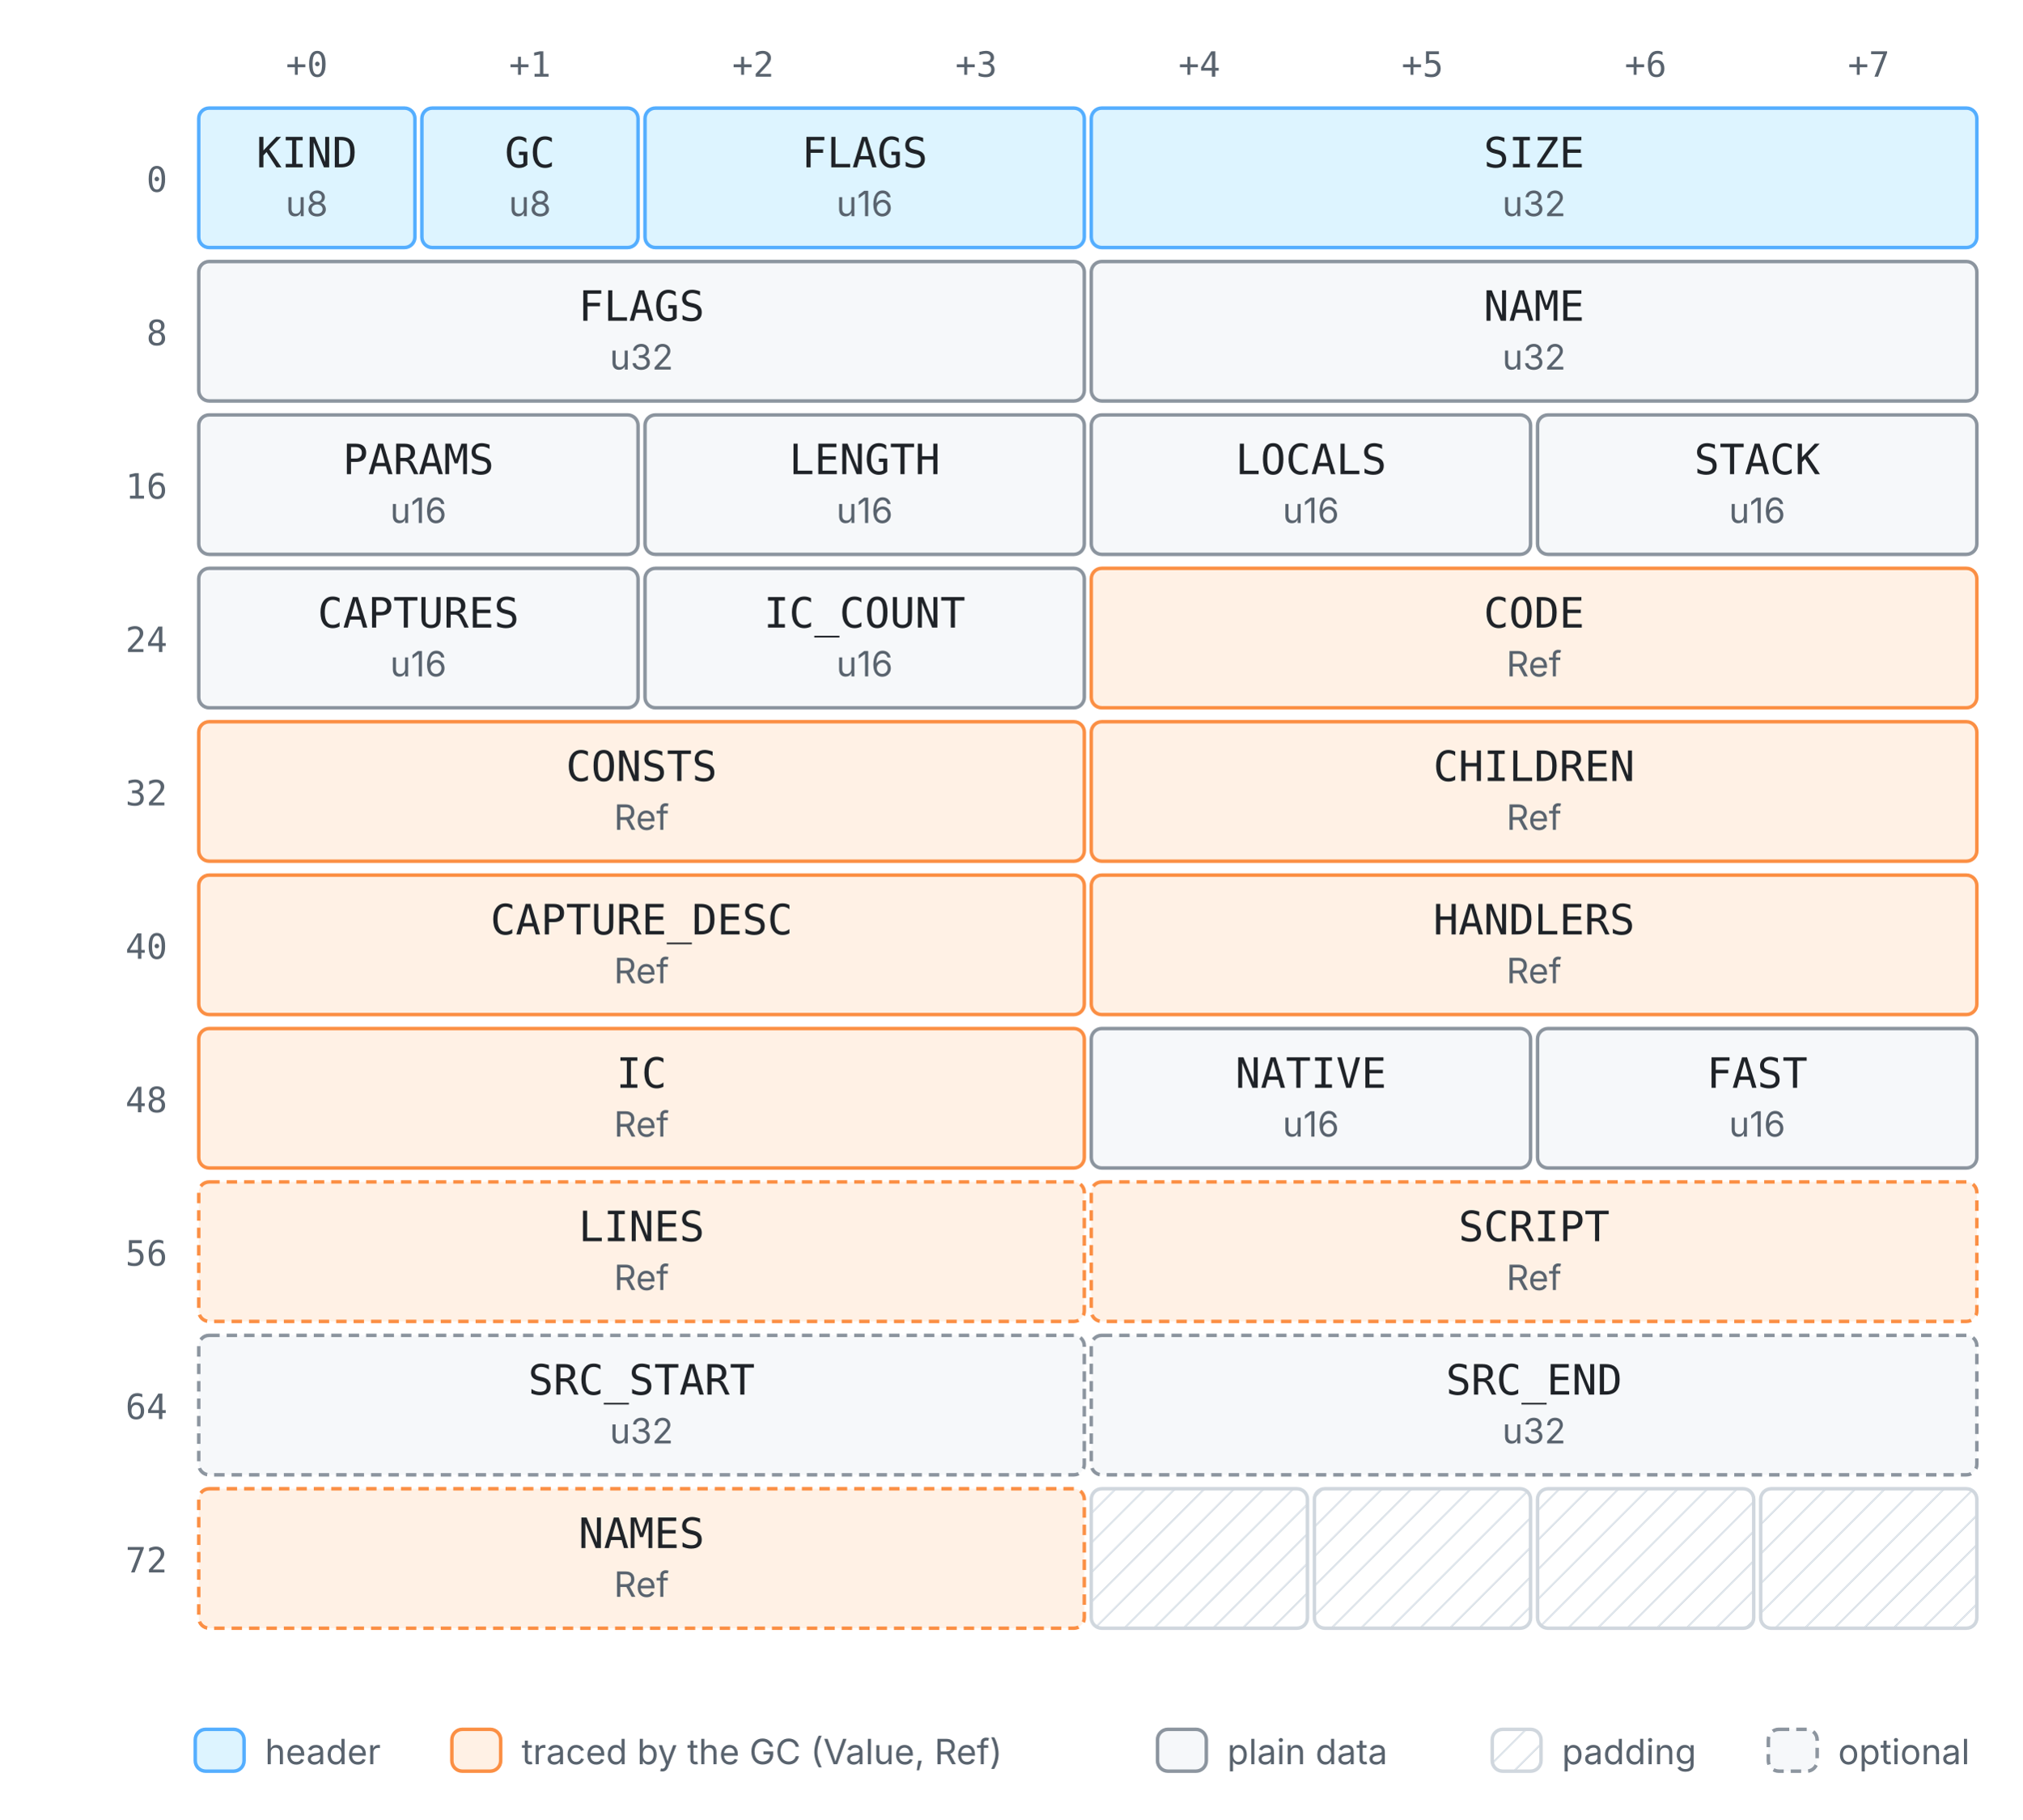
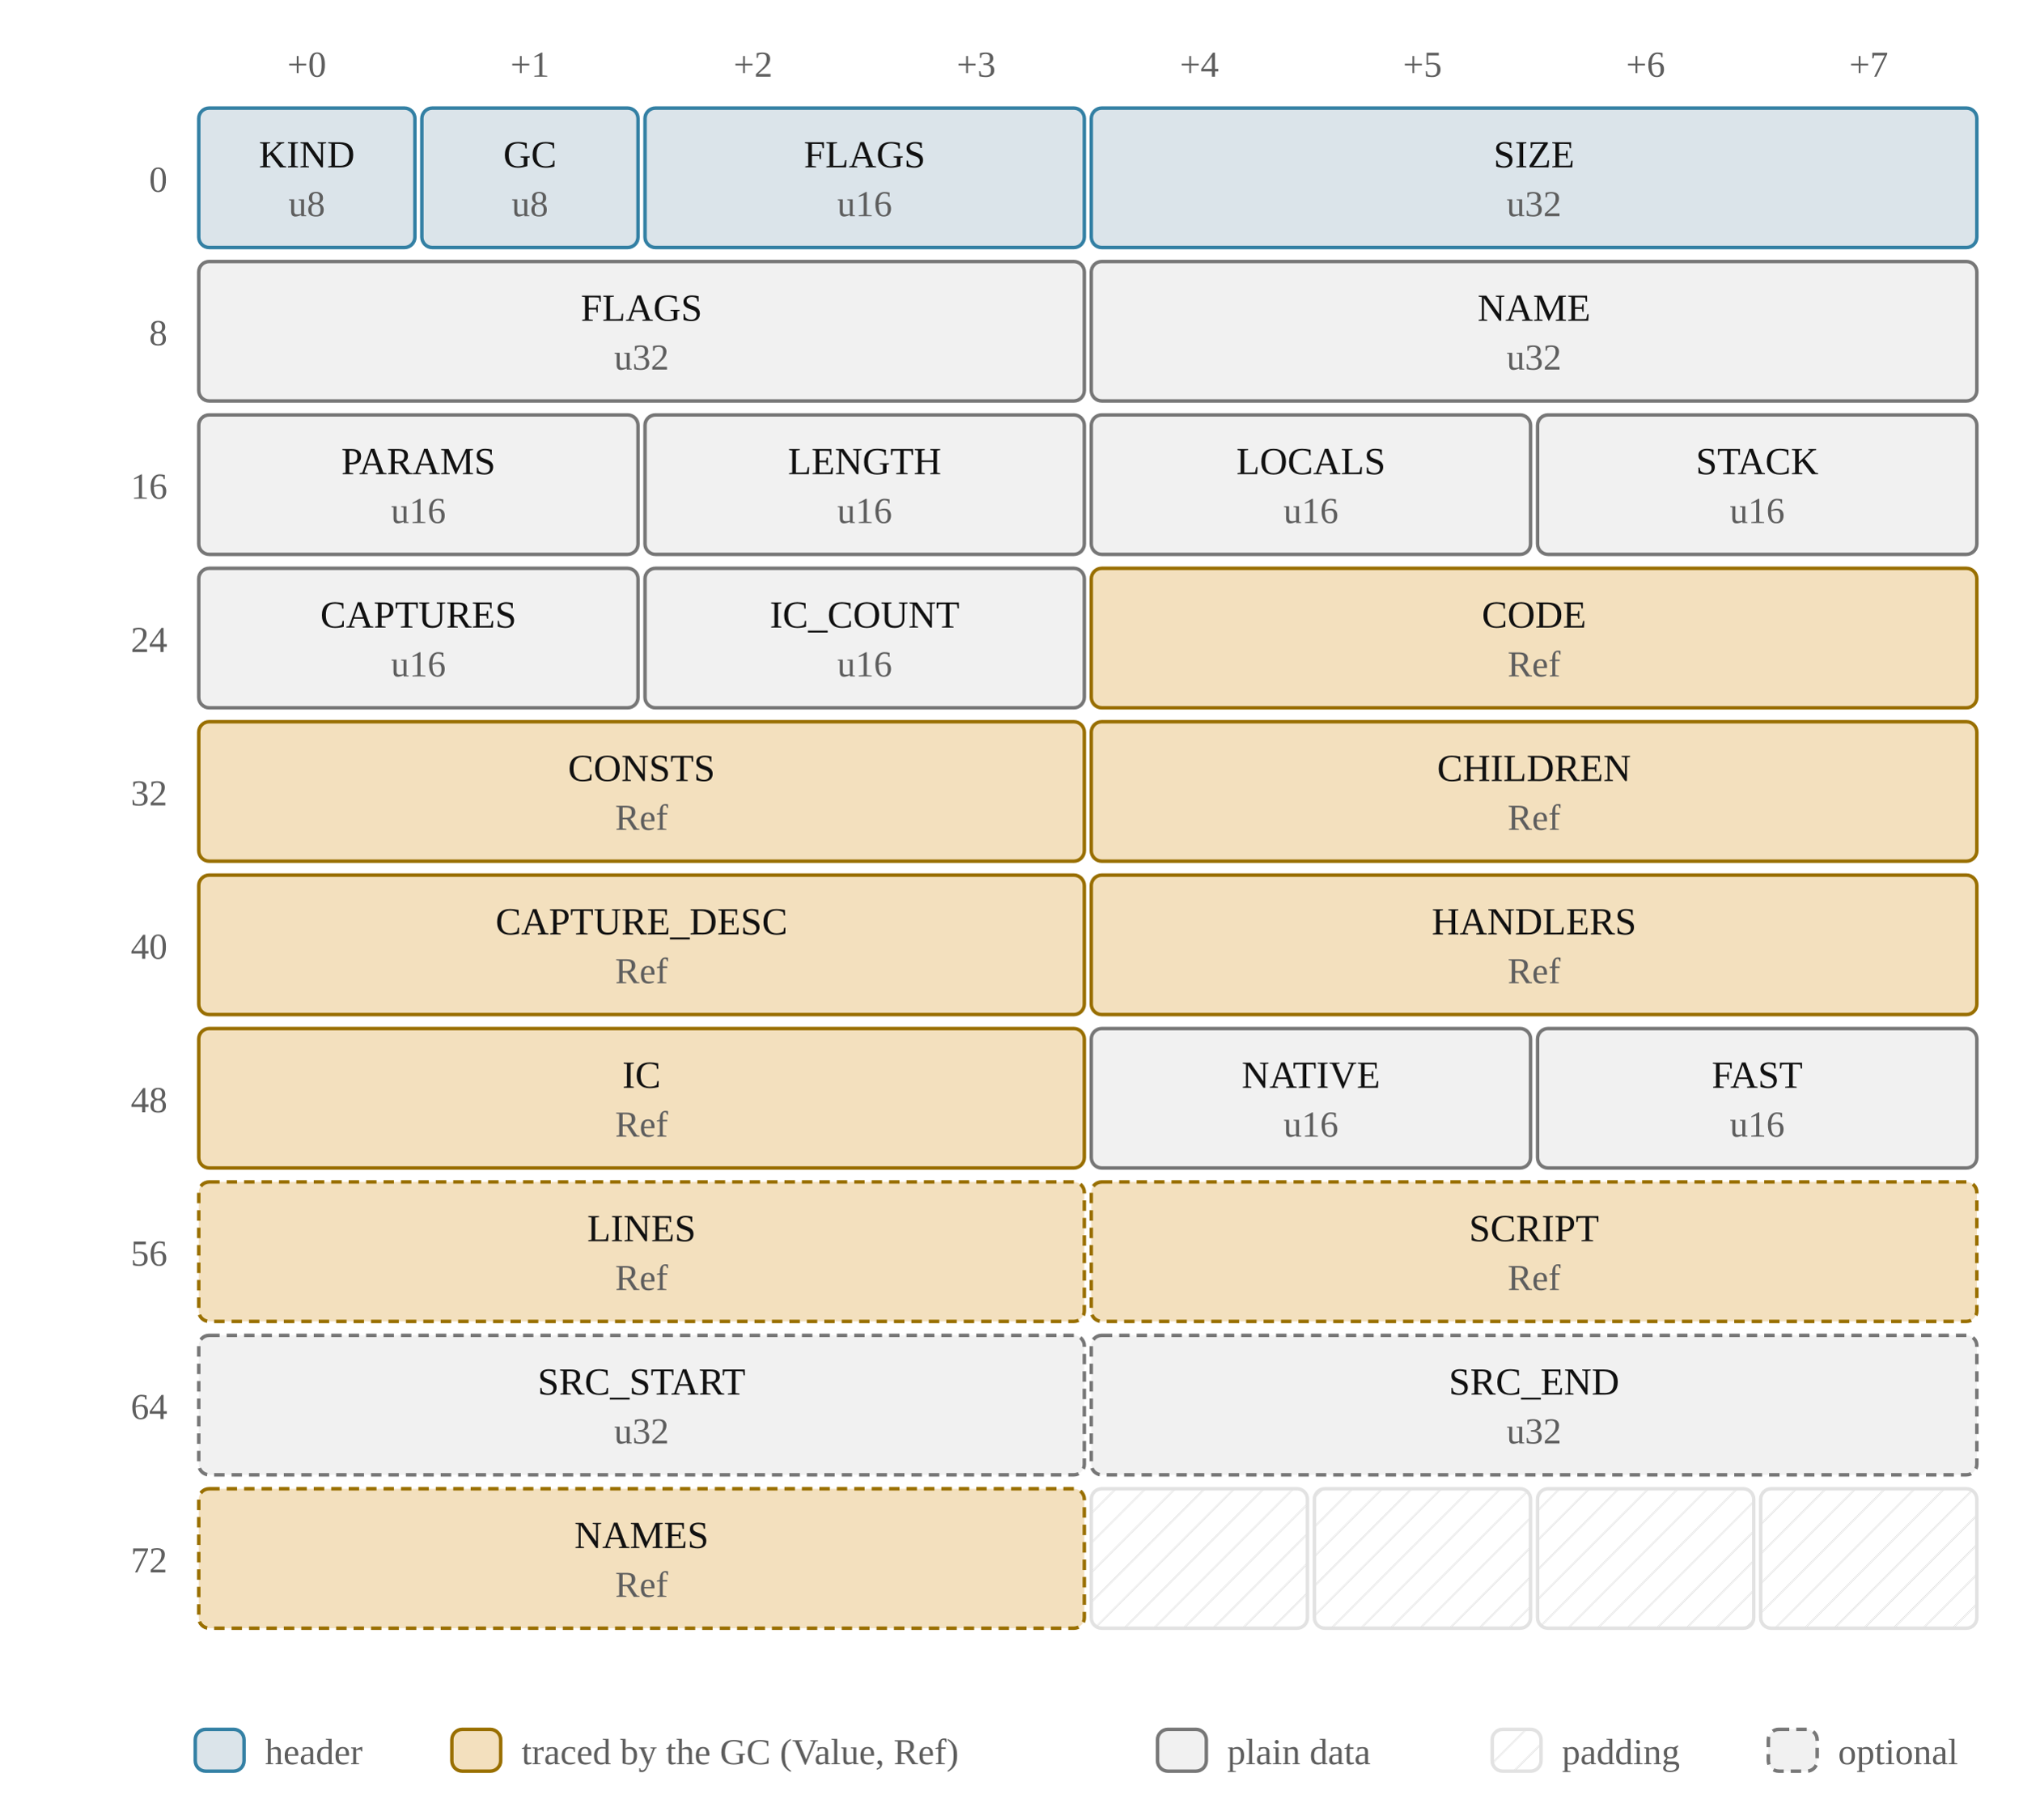
- <svg xmlns="http://www.w3.org/2000/svg" viewBox="0 0 580 522" width="580" height="522" role="img" aria-label="Layout of the FuncTemplate cell">
+ <svg xmlns="http://www.w3.org/2000/svg" class="dg-cell-FuncTemplate" viewBox="0 0 580 522" width="580" height="522" role="img" aria-label="Layout of the FuncTemplate cell">
  <style>
-   text { font-family: ui-sans-serif, system-ui, -apple-system, "Segoe UI", sans-serif; font-size: 12px; fill: #1f2328; }
-   .mono { font-family: ui-monospace, "SF Mono", Menlo, Consolas, monospace; }
-   .small { font-size: 10px; fill: #59636e; }
-   .label { font-weight: 600; }
-   .box { fill: #f6f8fa; stroke: #8c959f; }
-   .hdr { fill: #ddf4ff; stroke: #54aeff; }
-   .traced { fill: #fff1e5; stroke: #fb8f44; }
-   .tag { fill: #fbefff; stroke: #c297ff; }
-   .pad { fill: url(#hatch); stroke: #d0d7de; }
-   .tail { fill: #f6f8fa; stroke: #8c959f; stroke-dasharray: 4 3; }
-   .opt { stroke-dasharray: 3 2; }
-   .rule { stroke: #8c959f; }
-   .hatch { stroke: #d0d7de; }
+   .dg-cell-FuncTemplate text { font-family: var(--semantic-font-family-ui, "Mallos Serif", Georgia, serif); font-size: 12px; fill: var(--semantic-color-text-primary, #111111); }
+   .dg-cell-FuncTemplate .mono { font-family: var(--semantic-font-family-code, "Commit Mono", ui-monospace, Menlo, monospace); font-size: 11px; }
+   .dg-cell-FuncTemplate .small { font-size: 10.5px; fill: var(--semantic-color-text-secondary, #5e5e5e); }
+   .dg-cell-FuncTemplate .label { font-weight: 600; }
+   .dg-cell-FuncTemplate .title { font-weight: 600; font-size: 13px; }
+   .dg-cell-FuncTemplate .box, .dg-cell-FuncTemplate .host { fill: var(--semantic-color-background-surface, #f1f1f1); stroke: var(--semantic-color-border-primary, #777777); }
+   .dg-cell-FuncTemplate .hdr, .dg-cell-FuncTemplate .engine { fill: var(--semantic-color-background-fill-secondary-information, #dbe4ea); stroke: var(--semantic-color-border-information, #3380a4); }
+   .dg-cell-FuncTemplate .traced, .dg-cell-FuncTemplate .arena { fill: var(--semantic-color-background-fill-secondary-warning, #f3e0be); stroke: var(--semantic-color-border-warning, #996f00); }
+   .dg-cell-FuncTemplate .tag { fill: var(--semantic-color-background-fill-secondary-positive, #dae6df); stroke: var(--semantic-color-border-positive, #378960); }
+   .dg-cell-FuncTemplate .cell { fill: var(--semantic-color-background-canvas, #f8f8f8); stroke: var(--semantic-color-border-warning, #996f00); }
+   .dg-cell-FuncTemplate .pad { fill: url(#cell-FuncTemplate-hatch); stroke: var(--semantic-color-border-secondary, #e2e2e2); }
+   .dg-cell-FuncTemplate .tail { fill: var(--semantic-color-background-surface, #f1f1f1); stroke: var(--semantic-color-border-primary, #777777); stroke-dasharray: 4 3; }
+   .dg-cell-FuncTemplate .zero { fill: var(--semantic-color-background-canvas, #f8f8f8); stroke: var(--semantic-color-border-primary, #777777); stroke-dasharray: 4 3; }
+   .dg-cell-FuncTemplate .dead { fill: var(--semantic-color-background-surface, #f1f1f1); stroke: var(--semantic-color-border-secondary, #e2e2e2); stroke-dasharray: 3 2; }
+   .dg-cell-FuncTemplate .opt { stroke-dasharray: 3 2; }
+   .dg-cell-FuncTemplate .rule { stroke: var(--semantic-color-text-secondary, #5e5e5e); stroke-width: 1.2; }
+   .dg-cell-FuncTemplate .dash { stroke: var(--semantic-color-text-secondary, #5e5e5e); stroke-width: 1.2; stroke-dasharray: 4 3; }
+   .dg-cell-FuncTemplate .arrow { stroke: var(--semantic-color-text-secondary, #5e5e5e); fill: none; stroke-width: 1.3; marker-end: url(#cell-FuncTemplate-a); }
+   .dg-cell-FuncTemplate .faint { stroke: var(--semantic-color-border-primary, #777777); fill: none; stroke-width: 1.1; stroke-dasharray: 4 3; marker-end: url(#cell-FuncTemplate-a); }
+   .dg-cell-FuncTemplate .head { fill: var(--semantic-color-text-secondary, #5e5e5e); }
+   .dg-cell-FuncTemplate .hatch { stroke: var(--semantic-color-border-secondary, #e2e2e2); }
  @media (prefers-color-scheme: dark) {
-     text { fill: #e6edf3; }
-     .small { fill: #9198a1; }
-     .box, .tail { fill: #161b22; stroke: #6e7681; }
-     .hdr { fill: #0c2d6b; stroke: #388bfd; }
-     .traced { fill: #3d1d00; stroke: #db6d28; }
-     .tag { fill: #2b1a4a; stroke: #a371f7; }
-     .pad { stroke: #30363d; }
-     .rule { stroke: #6e7681; }
-     .hatch { stroke: #30363d; }
+     .dg-cell-FuncTemplate text { fill: var(--semantic-color-text-primary, #f6f6f6); }
+     .dg-cell-FuncTemplate .small { fill: var(--semantic-color-text-secondary, #ababab); }
+     .dg-cell-FuncTemplate .box, .dg-cell-FuncTemplate .host { fill: var(--semantic-color-background-surface, #2e2e2e); stroke: var(--semantic-color-border-primary, #919191); }
+     .dg-cell-FuncTemplate .hdr, .dg-cell-FuncTemplate .engine { fill: var(--semantic-color-background-fill-secondary-information, #1e313b); stroke: var(--semantic-color-border-information, #4c9bc1); }
+     .dg-cell-FuncTemplate .traced, .dg-cell-FuncTemplate .arena { fill: var(--semantic-color-background-fill-secondary-warning, #3b2b0c); stroke: var(--semantic-color-border-warning, #b8880c); }
+     .dg-cell-FuncTemplate .tag { fill: var(--semantic-color-background-fill-secondary-positive, #1f3328); stroke: var(--semantic-color-border-positive, #4da578); }
+     .dg-cell-FuncTemplate .cell { fill: var(--semantic-color-background-canvas, #161616); stroke: var(--semantic-color-border-warning, #b8880c); }
+     .dg-cell-FuncTemplate .pad { stroke: var(--semantic-color-border-secondary, #464646); }
+     .dg-cell-FuncTemplate .tail { fill: var(--semantic-color-background-surface, #2e2e2e); stroke: var(--semantic-color-border-primary, #919191); }
+     .dg-cell-FuncTemplate .zero { fill: var(--semantic-color-background-canvas, #161616); stroke: var(--semantic-color-border-primary, #919191); }
+     .dg-cell-FuncTemplate .dead { fill: var(--semantic-color-background-surface, #2e2e2e); stroke: var(--semantic-color-border-secondary, #464646); }
+     .dg-cell-FuncTemplate .rule { stroke: var(--semantic-color-text-secondary, #ababab); }
+     .dg-cell-FuncTemplate .dash { stroke: var(--semantic-color-text-secondary, #ababab); }
+     .dg-cell-FuncTemplate .arrow { stroke: var(--semantic-color-text-secondary, #ababab); }
+     .dg-cell-FuncTemplate .faint { stroke: var(--semantic-color-border-primary, #919191); }
+     .dg-cell-FuncTemplate .head { fill: var(--semantic-color-text-secondary, #ababab); }
+     .dg-cell-FuncTemplate .hatch { stroke: var(--semantic-color-border-secondary, #464646); }
  }
</style>
  <defs>
-     <pattern id="hatch" width="6" height="6" patternUnits="userSpaceOnUse" patternTransform="rotate(45)">
+     <pattern id="cell-FuncTemplate-hatch" width="6" height="6" patternUnits="userSpaceOnUse" patternTransform="rotate(45)">
      <line x1="0" y1="0" x2="0" y2="6" class="hatch" />
    </pattern>
+     <marker id="cell-FuncTemplate-a" viewBox="0 0 10 10" refX="9" refY="5" markerWidth="7" markerHeight="7" orient="auto-start-reverse">
+       <path class="head" d="M0 0 L10 5 L0 10 z" />
+     </marker>
  </defs>
  <text class="small mono" x="88" y="22" text-anchor="middle">+0</text>
  <text class="small mono" x="152" y="22" text-anchor="middle">+1</text>
  <text class="small mono" x="216" y="22" text-anchor="middle">+2</text>
  <text class="small mono" x="280" y="22" text-anchor="middle">+3</text>
  <text class="small mono" x="344" y="22" text-anchor="middle">+4</text>
  <text class="small mono" x="408" y="22" text-anchor="middle">+5</text>
  <text class="small mono" x="472" y="22" text-anchor="middle">+6</text>
  <text class="small mono" x="536" y="22" text-anchor="middle">+7</text>
  <text class="small mono" x="48" y="55" text-anchor="end">0</text>
  <text class="small mono" x="48" y="99" text-anchor="end">8</text>
  <text class="small mono" x="48" y="143" text-anchor="end">16</text>
  <text class="small mono" x="48" y="187" text-anchor="end">24</text>
  <text class="small mono" x="48" y="231" text-anchor="end">32</text>
  <text class="small mono" x="48" y="275" text-anchor="end">40</text>
  <text class="small mono" x="48" y="319" text-anchor="end">48</text>
  <text class="small mono" x="48" y="363" text-anchor="end">56</text>
  <text class="small mono" x="48" y="407" text-anchor="end">64</text>
  <text class="small mono" x="48" y="451" text-anchor="end">72</text>
  <rect class="hdr" x="57" y="31" width="62" height="40" rx="3" />
  <text class="mono" x="88" y="48" text-anchor="middle">KIND</text>
  <text class="small" x="88" y="62" text-anchor="middle">u8</text>
  <rect class="hdr" x="121" y="31" width="62" height="40" rx="3" />
  <text class="mono" x="152" y="48" text-anchor="middle">GC</text>
  <text class="small" x="152" y="62" text-anchor="middle">u8</text>
  <rect class="hdr" x="185" y="31" width="126" height="40" rx="3" />
  <text class="mono" x="248" y="48" text-anchor="middle">FLAGS</text>
  <text class="small" x="248" y="62" text-anchor="middle">u16</text>
  <rect class="hdr" x="313" y="31" width="254" height="40" rx="3" />
  <text class="mono" x="440" y="48" text-anchor="middle">SIZE</text>
  <text class="small" x="440" y="62" text-anchor="middle">u32</text>
  <rect class="box" x="57" y="75" width="254" height="40" rx="3" />
  <text class="mono" x="184" y="92" text-anchor="middle">FLAGS</text>
  <text class="small" x="184" y="106" text-anchor="middle">u32</text>
  <rect class="box" x="313" y="75" width="254" height="40" rx="3" />
  <text class="mono" x="440" y="92" text-anchor="middle">NAME</text>
  <text class="small" x="440" y="106" text-anchor="middle">u32</text>
  <rect class="box" x="57" y="119" width="126" height="40" rx="3" />
  <text class="mono" x="120" y="136" text-anchor="middle">PARAMS</text>
  <text class="small" x="120" y="150" text-anchor="middle">u16</text>
  <rect class="box" x="185" y="119" width="126" height="40" rx="3" />
  <text class="mono" x="248" y="136" text-anchor="middle">LENGTH</text>
  <text class="small" x="248" y="150" text-anchor="middle">u16</text>
  <rect class="box" x="313" y="119" width="126" height="40" rx="3" />
  <text class="mono" x="376" y="136" text-anchor="middle">LOCALS</text>
  <text class="small" x="376" y="150" text-anchor="middle">u16</text>
  <rect class="box" x="441" y="119" width="126" height="40" rx="3" />
  <text class="mono" x="504" y="136" text-anchor="middle">STACK</text>
  <text class="small" x="504" y="150" text-anchor="middle">u16</text>
  <rect class="box" x="57" y="163" width="126" height="40" rx="3" />
  <text class="mono" x="120" y="180" text-anchor="middle">CAPTURES</text>
  <text class="small" x="120" y="194" text-anchor="middle">u16</text>
  <rect class="box" x="185" y="163" width="126" height="40" rx="3" />
  <text class="mono" x="248" y="180" text-anchor="middle">IC_COUNT</text>
  <text class="small" x="248" y="194" text-anchor="middle">u16</text>
  <rect class="traced" x="313" y="163" width="254" height="40" rx="3" />
  <text class="mono" x="440" y="180" text-anchor="middle">CODE</text>
  <text class="small" x="440" y="194" text-anchor="middle">Ref</text>
  <rect class="traced" x="57" y="207" width="254" height="40" rx="3" />
  <text class="mono" x="184" y="224" text-anchor="middle">CONSTS</text>
  <text class="small" x="184" y="238" text-anchor="middle">Ref</text>
  <rect class="traced" x="313" y="207" width="254" height="40" rx="3" />
  <text class="mono" x="440" y="224" text-anchor="middle">CHILDREN</text>
  <text class="small" x="440" y="238" text-anchor="middle">Ref</text>
  <rect class="traced" x="57" y="251" width="254" height="40" rx="3" />
  <text class="mono" x="184" y="268" text-anchor="middle">CAPTURE_DESC</text>
  <text class="small" x="184" y="282" text-anchor="middle">Ref</text>
  <rect class="traced" x="313" y="251" width="254" height="40" rx="3" />
  <text class="mono" x="440" y="268" text-anchor="middle">HANDLERS</text>
  <text class="small" x="440" y="282" text-anchor="middle">Ref</text>
  <rect class="traced" x="57" y="295" width="254" height="40" rx="3" />
  <text class="mono" x="184" y="312" text-anchor="middle">IC</text>
  <text class="small" x="184" y="326" text-anchor="middle">Ref</text>
  <rect class="box" x="313" y="295" width="126" height="40" rx="3" />
  <text class="mono" x="376" y="312" text-anchor="middle">NATIVE</text>
  <text class="small" x="376" y="326" text-anchor="middle">u16</text>
  <rect class="box" x="441" y="295" width="126" height="40" rx="3" />
  <text class="mono" x="504" y="312" text-anchor="middle">FAST</text>
  <text class="small" x="504" y="326" text-anchor="middle">u16</text>
  <rect class="traced opt" x="57" y="339" width="254" height="40" rx="3" />
  <text class="mono" x="184" y="356" text-anchor="middle">LINES</text>
  <text class="small" x="184" y="370" text-anchor="middle">Ref</text>
  <rect class="traced opt" x="313" y="339" width="254" height="40" rx="3" />
  <text class="mono" x="440" y="356" text-anchor="middle">SCRIPT</text>
  <text class="small" x="440" y="370" text-anchor="middle">Ref</text>
  <rect class="box opt" x="57" y="383" width="254" height="40" rx="3" />
  <text class="mono" x="184" y="400" text-anchor="middle">SRC_START</text>
  <text class="small" x="184" y="414" text-anchor="middle">u32</text>
  <rect class="box opt" x="313" y="383" width="254" height="40" rx="3" />
  <text class="mono" x="440" y="400" text-anchor="middle">SRC_END</text>
  <text class="small" x="440" y="414" text-anchor="middle">u32</text>
  <rect class="traced opt" x="57" y="427" width="254" height="40" rx="3" />
  <text class="mono" x="184" y="444" text-anchor="middle">NAMES</text>
  <text class="small" x="184" y="458" text-anchor="middle">Ref</text>
  <rect class="pad" x="313" y="427" width="62" height="40" rx="3" />
  <rect class="pad" x="377" y="427" width="62" height="40" rx="3" />
  <rect class="pad" x="441" y="427" width="62" height="40" rx="3" />
  <rect class="pad" x="505" y="427" width="62" height="40" rx="3" />
  <rect class="hdr" x="56" y="496" width="14" height="12" rx="3" />
  <text class="small" x="76" y="506" text-anchor="start">header</text>
  <rect class="traced" x="129.6" y="496" width="14" height="12" rx="3" />
  <text class="small" x="149.6" y="506" text-anchor="start">traced by the GC (Value, Ref)</text>
  <rect class="box" x="332" y="496" width="14" height="12" rx="3" />
  <text class="small" x="352" y="506" text-anchor="start">plain data</text>
  <rect class="pad" x="428" y="496" width="14" height="12" rx="3" />
  <text class="small" x="448" y="506" text-anchor="start">padding</text>
  <rect class="box opt" x="507.2" y="496" width="14" height="12" rx="3" />
  <text class="small" x="527.2" y="506" text-anchor="start">optional</text>
</svg>
